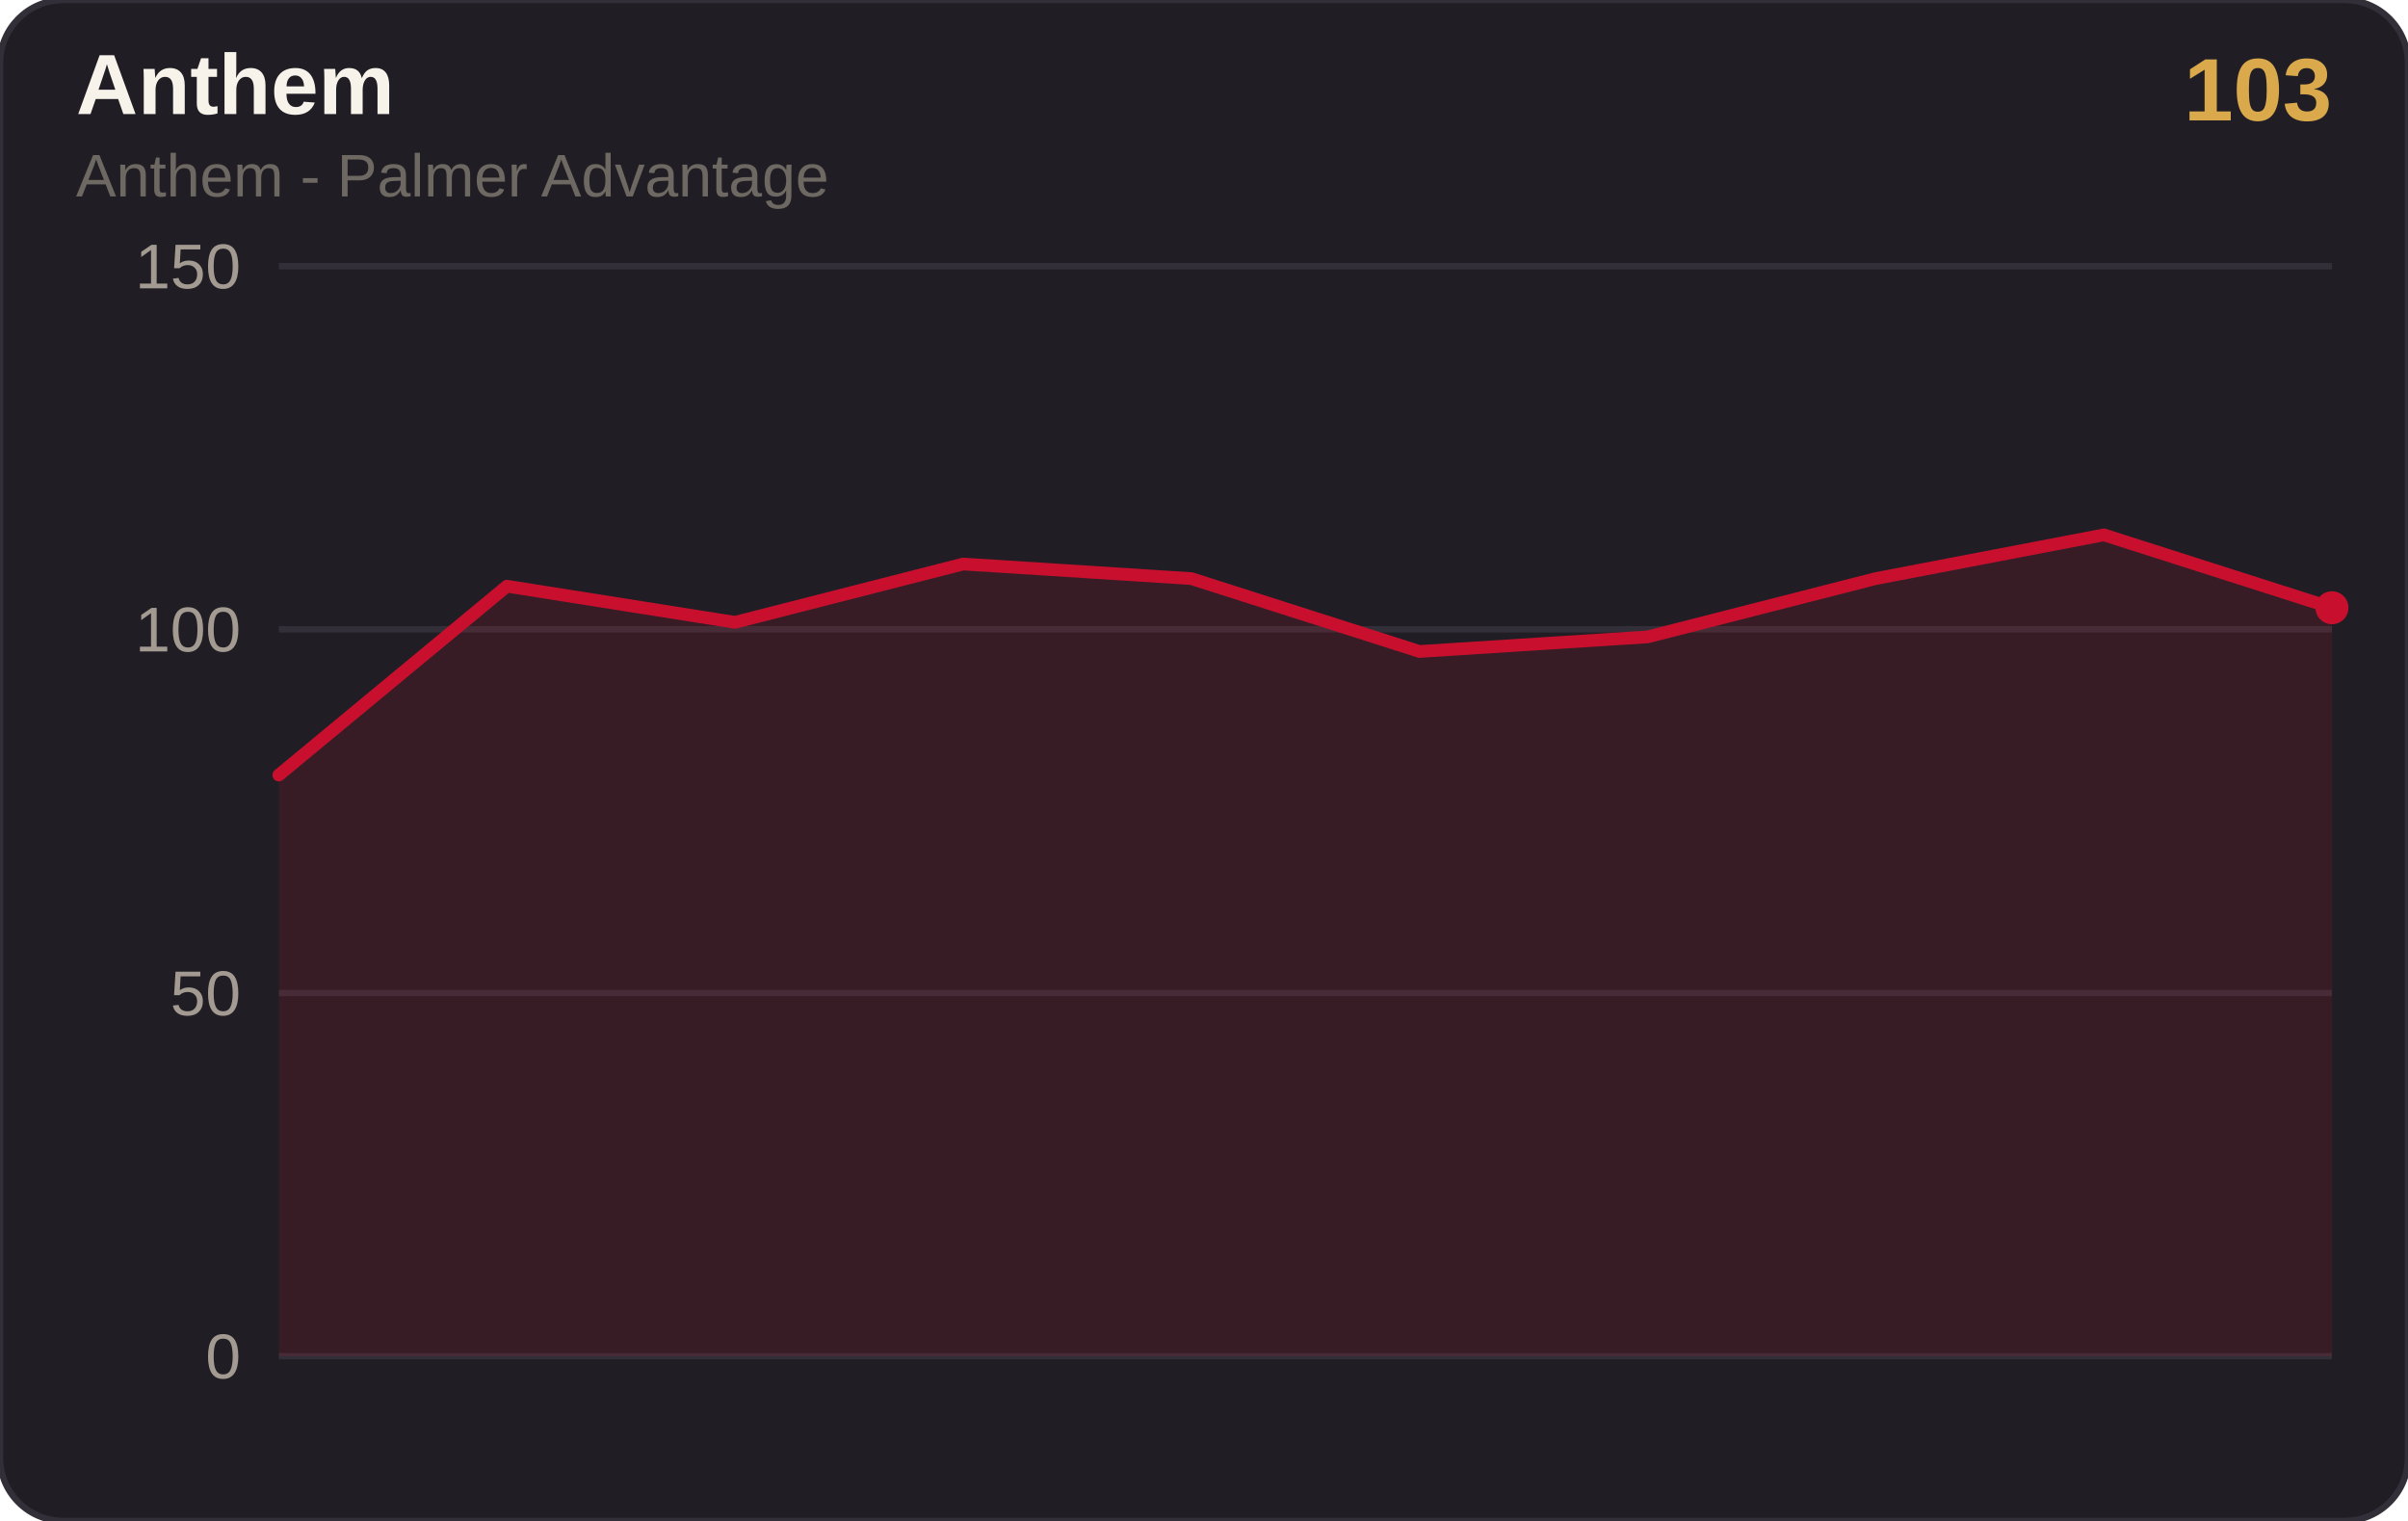
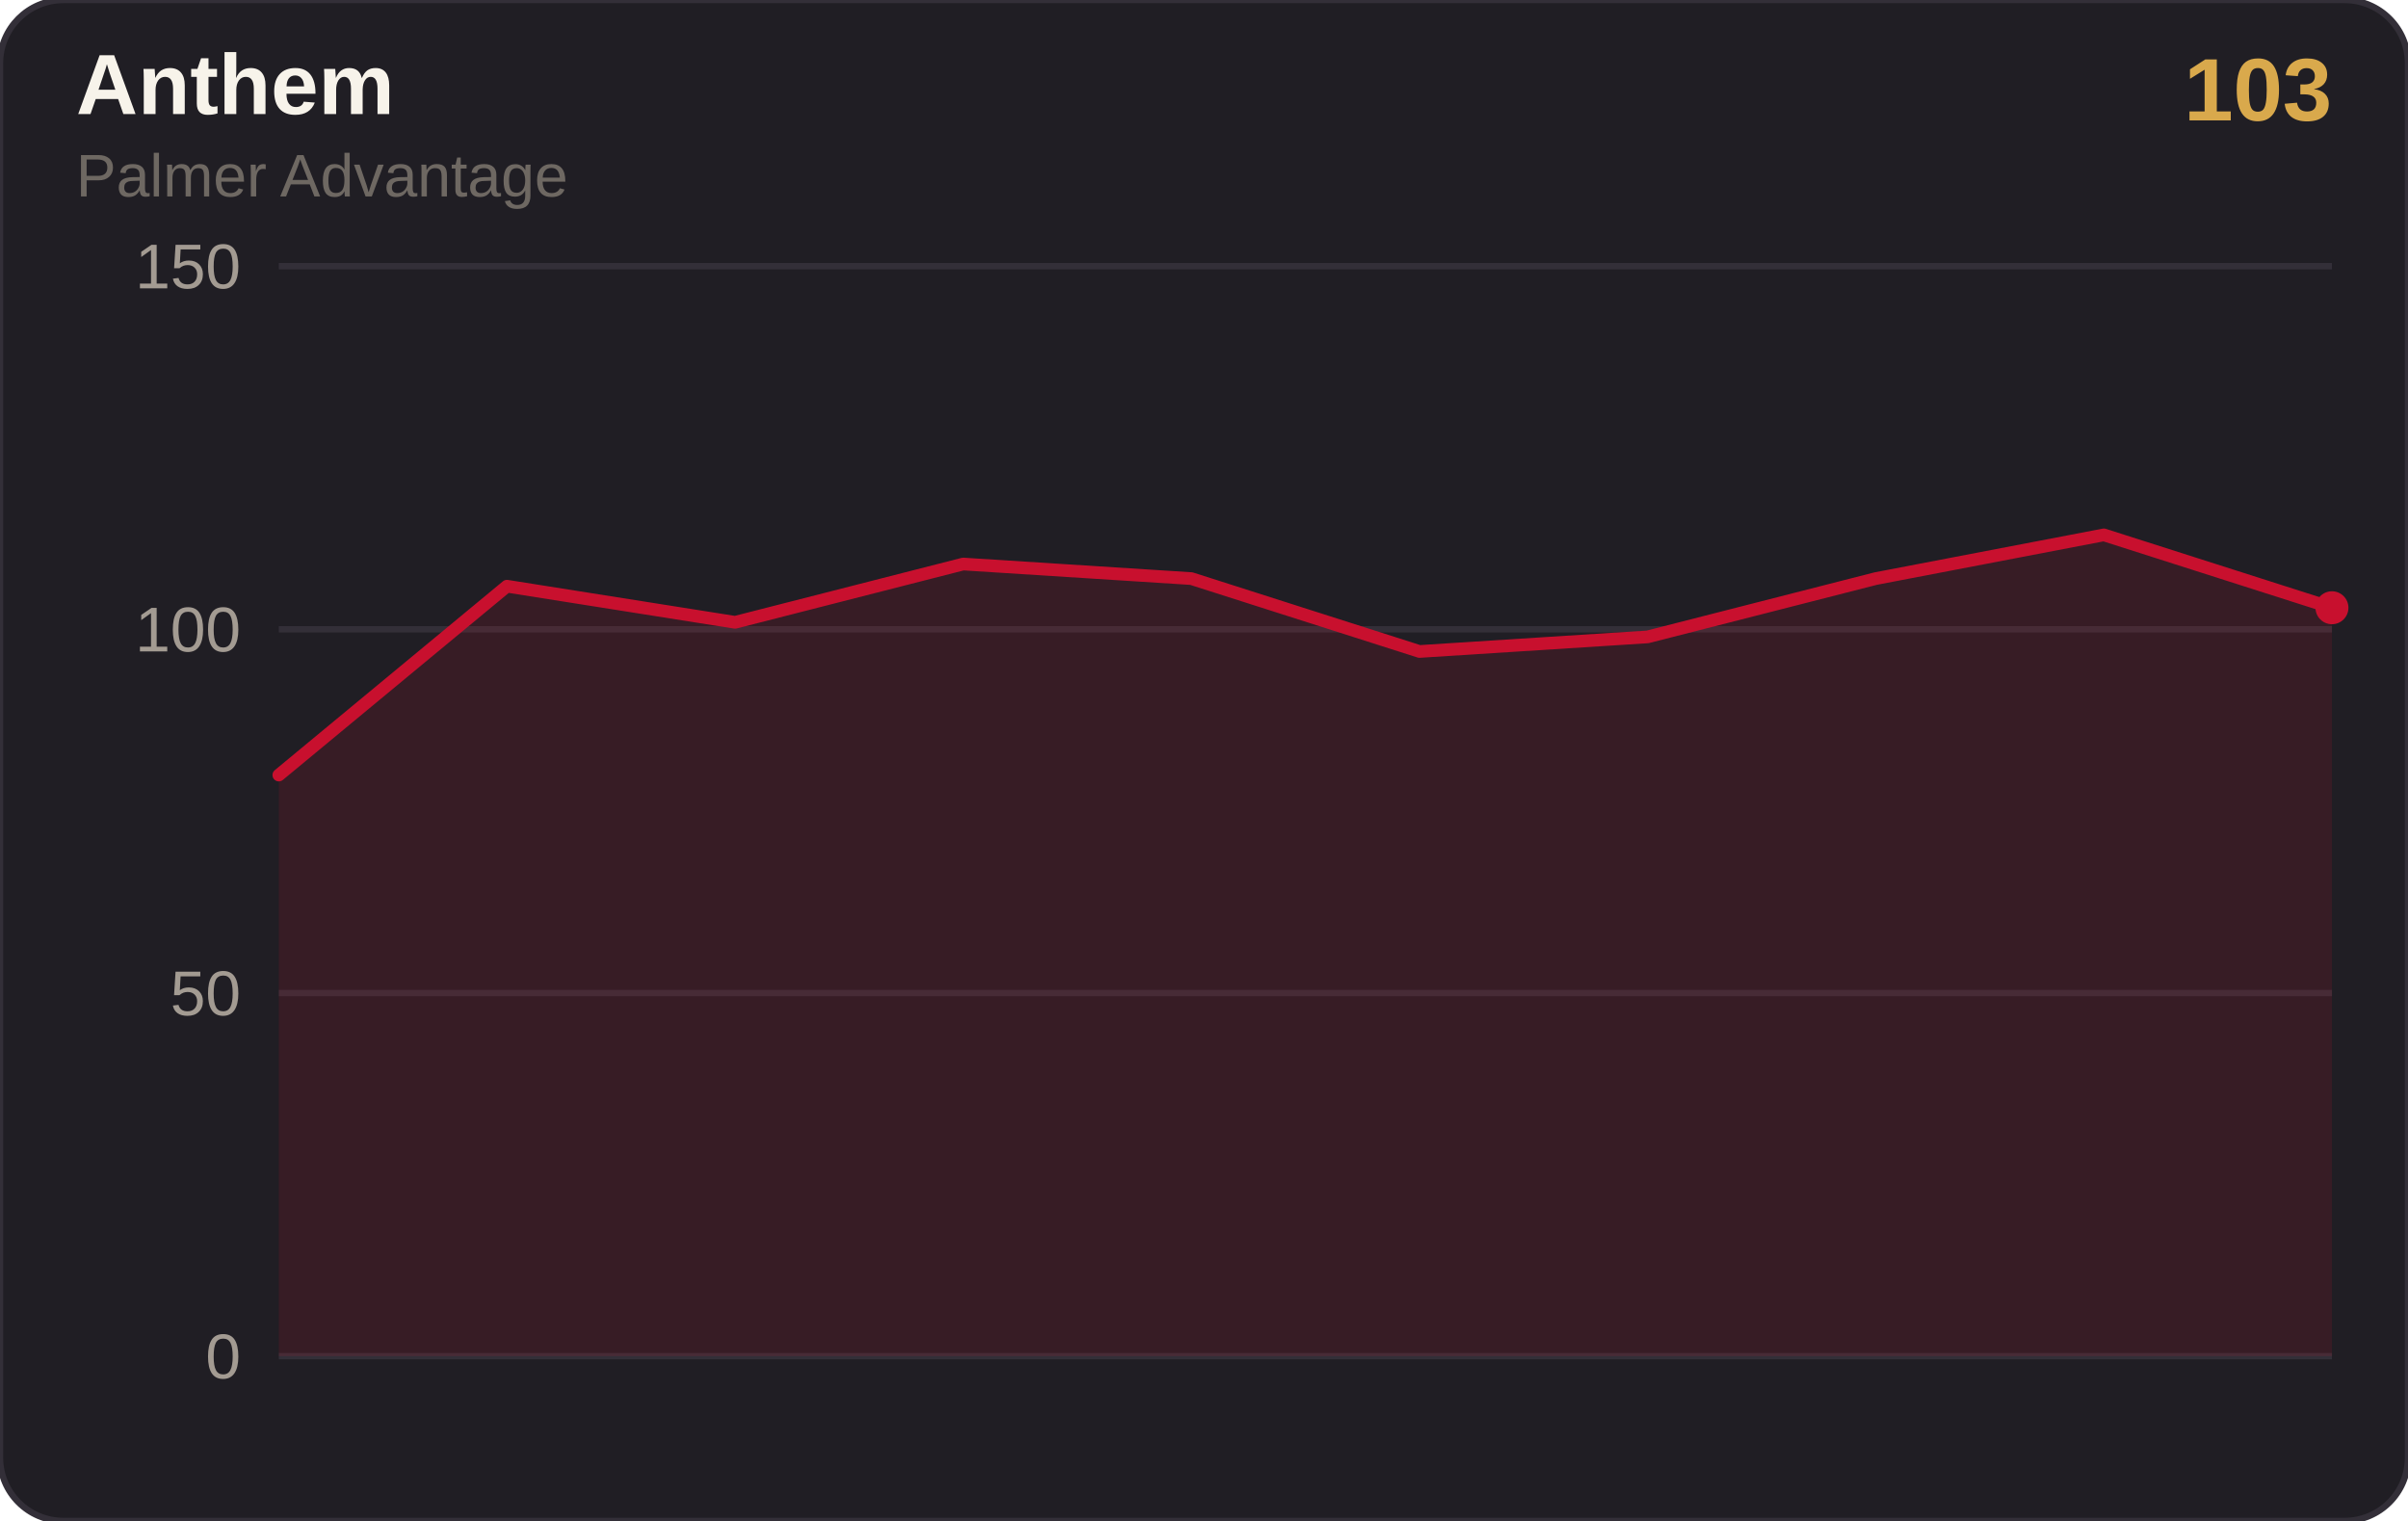
- <svg xmlns="http://www.w3.org/2000/svg" viewBox="0 0 380 240" width="380" height="240" role="img" aria-label="Anthem, Anthem - Palmer Advantage">
+ <svg xmlns="http://www.w3.org/2000/svg" viewBox="0 0 380 240" width="380" height="240" role="img" aria-label="Anthem, Palmer Advantage">
  <rect width="380" height="240" rx="10" fill="#201E24" stroke="#332F38" />
  <text x="12" y="18" fill="#F7F3EA" font-family="system-ui, -apple-system, 'Helvetica Neue', Arial, sans-serif" font-size="13.5" font-weight="700">Anthem</text>
-   <text x="12" y="31" fill="#6E6862" font-family="system-ui, -apple-system, 'Helvetica Neue', Arial, sans-serif" font-size="9.5">Anthem - Palmer Advantage</text>
+   <text x="12" y="31" fill="#6E6862" font-family="system-ui, -apple-system, 'Helvetica Neue', Arial, sans-serif" font-size="9.5">Palmer Advantage</text>
  <line x1="44" y1="214.0" x2="368" y2="214.0" stroke="#332F38" stroke-width="1" />
  <text x="38" y="217.5" fill="#A39B92" font-family="system-ui, -apple-system, 'Helvetica Neue', Arial, sans-serif" font-size="10" text-anchor="end">0</text>
  <line x1="44" y1="156.7" x2="368" y2="156.7" stroke="#332F38" stroke-width="1" />
  <text x="38" y="160.2" fill="#A39B92" font-family="system-ui, -apple-system, 'Helvetica Neue', Arial, sans-serif" font-size="10" text-anchor="end">50</text>
  <line x1="44" y1="99.3" x2="368" y2="99.3" stroke="#332F38" stroke-width="1" />
  <text x="38" y="102.8" fill="#A39B92" font-family="system-ui, -apple-system, 'Helvetica Neue', Arial, sans-serif" font-size="10" text-anchor="end">100</text>
  <line x1="44" y1="42.0" x2="368" y2="42.0" stroke="#332F38" stroke-width="1" />
  <text x="38" y="45.5" fill="#A39B92" font-family="system-ui, -apple-system, 'Helvetica Neue', Arial, sans-serif" font-size="10" text-anchor="end">150</text>
  <path d="M44.0,214.0 L44.0,122.3 L80.0,92.5 L116.0,98.2 L152.0,89.0 L188.0,91.3 L224.0,102.8 L260.0,100.5 L296.0,91.3 L332.0,84.4 L368.0,95.9 L368.0,214.0 Z" fill="#C8102E" opacity="0.14" />
  <path d="M44.0,122.3 L80.0,92.5 L116.0,98.2 L152.0,89.0 L188.0,91.3 L224.0,102.8 L260.0,100.5 L296.0,91.3 L332.0,84.4 L368.0,95.9" fill="none" stroke="#C8102E" stroke-width="2" stroke-linejoin="round" stroke-linecap="round" />
  <circle cx="368.0" cy="95.9" r="2.6" fill="#C8102E" />
  <text x="368" y="19" fill="#D9A94C" font-family="system-ui, -apple-system, 'Helvetica Neue', Arial, sans-serif" font-size="14" font-weight="700" text-anchor="end">103</text>
</svg>
